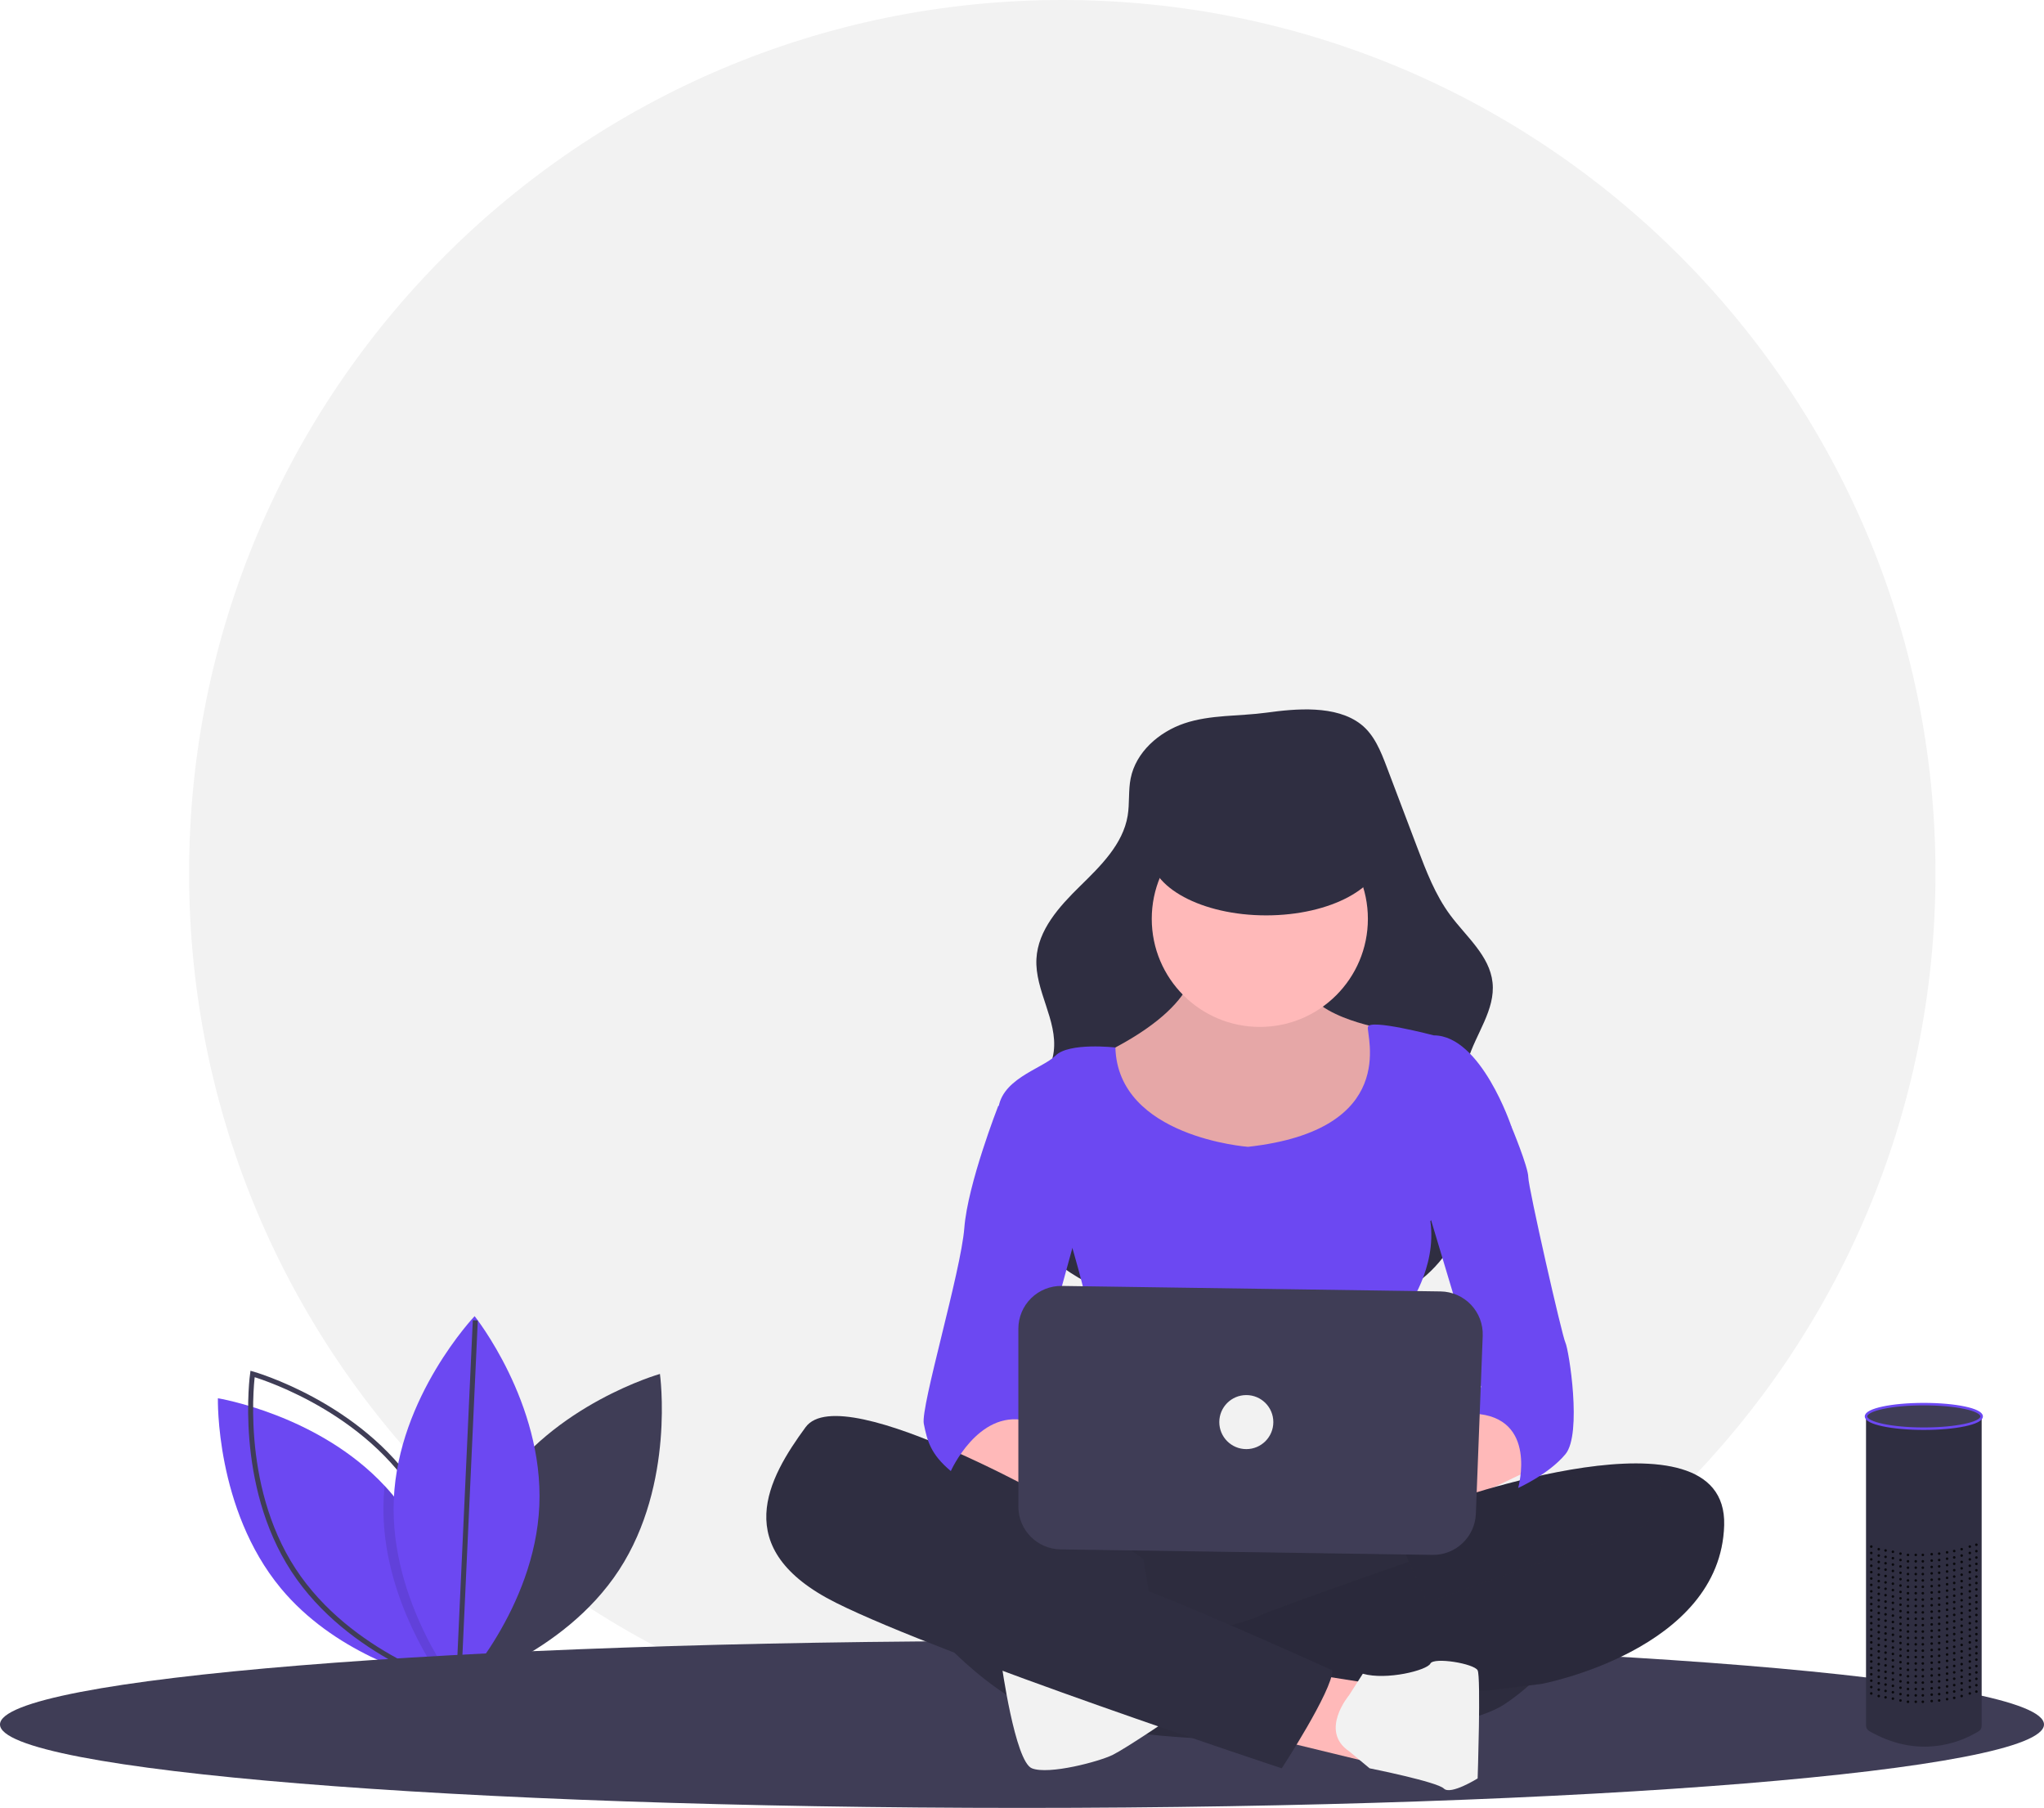
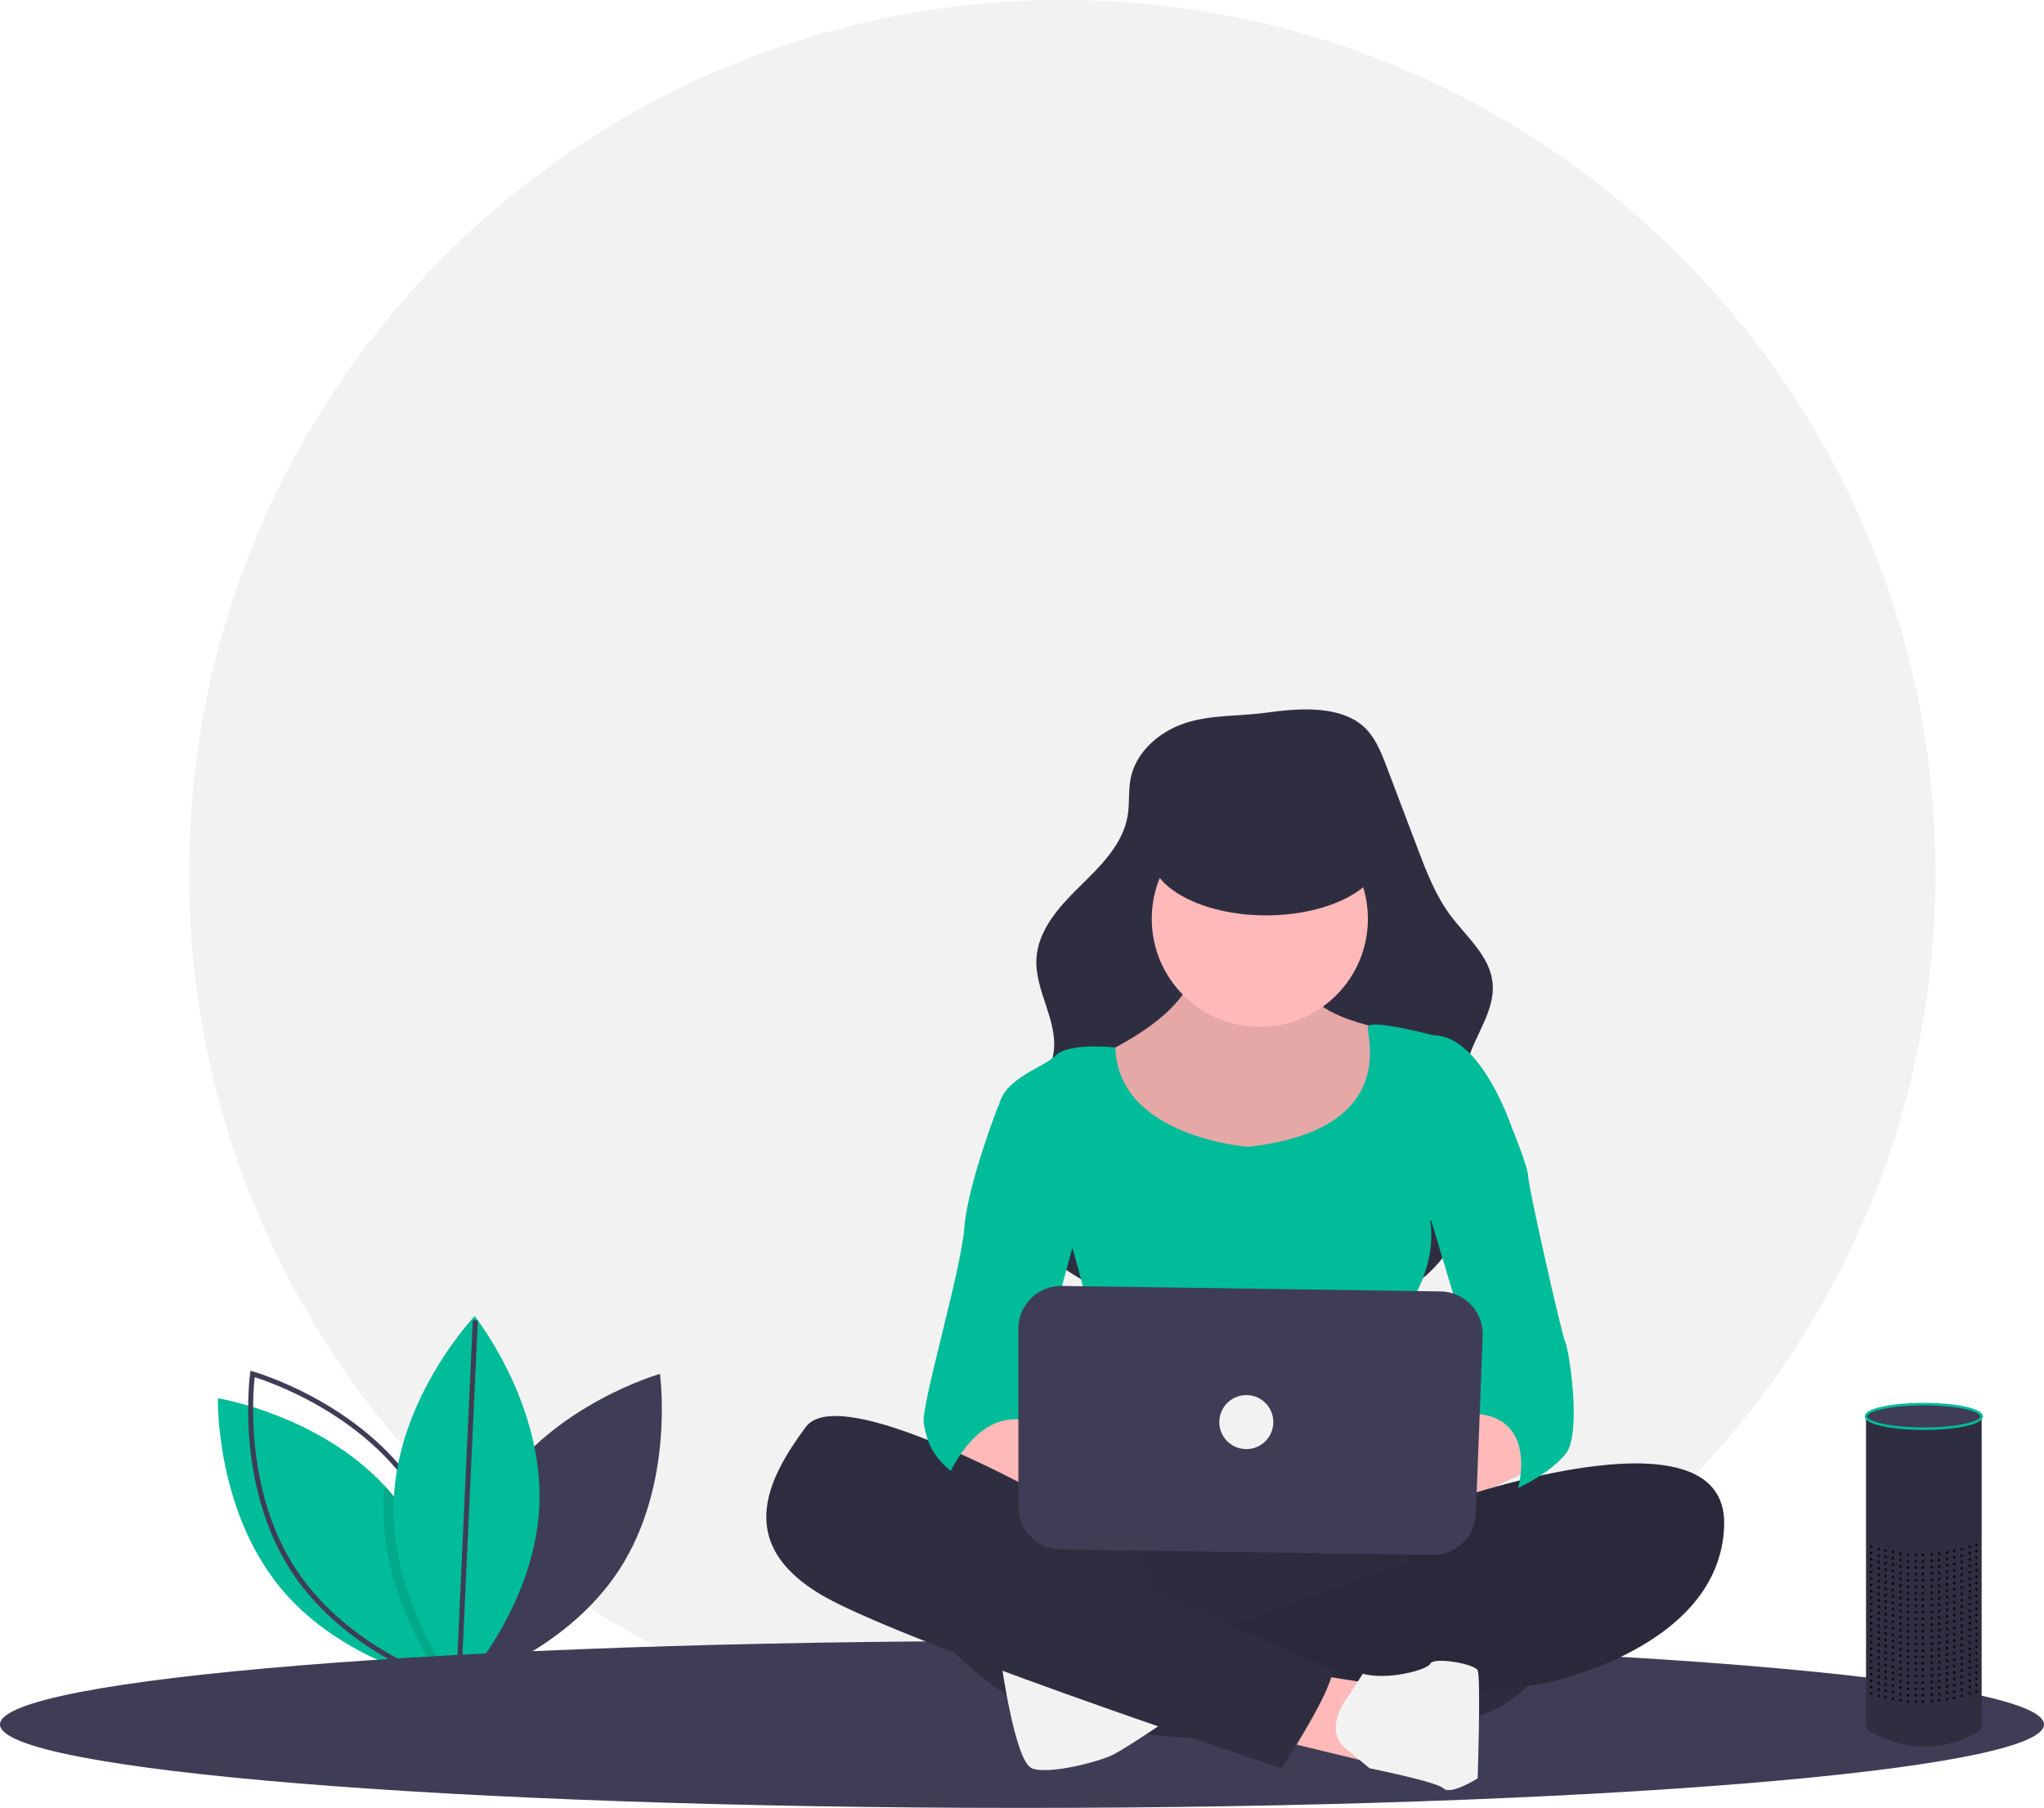
<svg xmlns="http://www.w3.org/2000/svg" id="e4ebe004-ac85-4249-bdf7-a9685d9ba22f" data-name="Layer 1" width="820" height="725.174" viewBox="0 0 820 725.174">
  <circle cx="426.16" cy="350.304" r="350.304" fill="#f2f2f2" />
  <path d="M389.416,685.212c-22.565,34.604-16.382,78.617-16.382,78.617s42.768-12.092,65.333-46.697S454.749,638.515,454.749,638.515,411.981,650.608,389.416,685.212Z" transform="translate(-190 -87.41324)" fill="#3f3d56" />
-   <path d="M372.914,763.426s-.549-.088-1.56-.292c-.806-.164-1.917-.397-3.273-.719-12.12-2.858-44.343-12.517-65.41-37.915-26.367-31.802-25.257-76.233-25.257-76.233s40.317,6.551,66.883,35.11q1.727,1.841,3.36,3.816c22.943,27.671,25.082,64.902,25.251,74.106C372.932,762.678,372.914,763.426,372.914,763.426Z" transform="translate(-190 -87.41324)" fill="#6c48f2" />
+   <path d="M372.914,763.426s-.549-.088-1.56-.292c-.806-.164-1.917-.397-3.273-.719-12.12-2.858-44.343-12.517-65.41-37.915-26.367-31.802-25.257-76.233-25.257-76.233s40.317,6.551,66.883,35.11q1.727,1.841,3.36,3.816c22.943,27.671,25.082,64.902,25.251,74.106C372.932,762.678,372.914,763.426,372.914,763.426Z" transform="translate(-190 -87.41324)" fill="#00bc98" />
  <path d="M356.652,685.212c22.565,34.604,16.382,78.617,16.382,78.617s-42.768-12.092-65.333-46.697-16.382-78.617-16.382-78.617S334.087,650.608,356.652,685.212Z" transform="translate(-190 -87.41324)" fill="none" stroke="#3f3d56" stroke-miterlimit="10" stroke-width="2" />
  <path d="M372.908,761.299c-.596.719-1.122,1.332-1.554,1.835-.958,1.093-1.502,1.666-1.502,1.666s-.66-.83-1.771-2.384c-6.095-8.497-25.701-38.71-24.188-73.609q.123-2.744.403-5.429,1.727,1.841,3.36,3.816C370.6,714.864,372.739,752.095,372.908,761.299Z" transform="translate(-190 -87.41324)" opacity="0.1" />
-   <path d="M406.366,691.33C404.583,732.603,373.945,764.8,373.945,764.8s-27.746-34.72-25.962-75.993,32.421-73.47,32.421-73.47S408.15,650.057,406.366,691.33Z" transform="translate(-190 -87.41324)" fill="#6c48f2" />
+   <path d="M406.366,691.33C404.583,732.603,373.945,764.8,373.945,764.8s-27.746-34.72-25.962-75.993,32.421-73.47,32.421-73.47S408.15,650.057,406.366,691.33Z" transform="translate(-190 -87.41324)" fill="#00bc98" />
  <line x1="183.945" y1="676.218" x2="190.681" y2="529.608" fill="none" stroke="#3f3d56" stroke-miterlimit="10" stroke-width="2" />
  <ellipse cx="410" cy="691.704" rx="410" ry="33.469" fill="#3f3d56" />
  <path d="M665.161,377.554c-10.222,3.452-19.482,11.526-21.575,22.11-.97,4.906-.375,10.006-1.192,14.94-1.894,11.443-10.876,20.182-19.161,28.3s-16.84,17.55-17.445,29.132c-.662,12.684,8.536,24.566,6.945,37.167-1.849,14.639-17.312,24.126-21.134,38.378-2.552,9.517.575,19.768,5.721,28.171,9.806,16.012,26.566,26.883,44.415,32.711s36.858,7.054,55.633,7.25c22.861.24,47.682-1.723,64.858-16.811a51.959,51.959,0,0,0,17.249-33.826c1.632-17.477-5.663-35.536-.631-52.352,3.167-10.583,11.108-20.249,9.922-31.232-1.159-10.739-10.538-18.351-16.972-27.026-6.008-8.1-9.653-17.666-13.226-27.097L746.345,395.101c-2.403-6.343-5.042-13.015-10.397-17.178-10.026-7.794-26.147-6.263-37.871-4.655C687.201,374.759,675.62,374.022,665.161,377.554Z" transform="translate(-190 -87.41324)" fill="#2f2e41" />
  <path d="M668.99,471.55s5.419,17.612-35.224,37.934,4.064,41.998,4.064,41.998l47.417,10.838s48.772-6.774,54.191-14.902,14.902-35.224,12.193-39.288A63.342,63.342,0,0,0,744.857,500s-32.515-5.419-31.16-20.322S668.99,471.55,668.99,471.55Z" transform="translate(-190 -87.41324)" fill="#ffb9b9" />
  <path d="M668.99,471.55s5.419,17.612-35.224,37.934,4.064,41.998,4.064,41.998l47.417,10.838s48.772-6.774,54.191-14.902,14.902-35.224,12.193-39.288A63.342,63.342,0,0,0,744.857,500s-32.515-5.419-31.16-20.322S668.99,471.55,668.99,471.55Z" transform="translate(-190 -87.41324)" opacity="0.1" />
  <circle cx="505.408" cy="368.557" r="43.353" fill="#ffb9b9" />
-   <path d="M690.666,547.417s-52.211-3.818-53.201-39.843c0,0-18.602-2.155-24.021,3.264s-23.031,9.483-23.031,23.031,29.805,54.191,29.805,54.191,16.257,54.191,9.483,63.674-8.129,33.869-8.129,33.869,67.739-5.419,78.577,0,54.191,5.419,56.9,0S754.34,612.446,754.34,612.446s12.193-16.257,9.483-35.224l32.514-37.934s-12.193-36.579-31.16-36.579c0,0-25.741-6.774-26.418-3.387S751.631,540.643,690.666,547.417Z" transform="translate(-190 -87.41324)" fill="#6c48f2" />
+   <path d="M690.666,547.417s-52.211-3.818-53.201-39.843c0,0-18.602-2.155-24.021,3.264s-23.031,9.483-23.031,23.031,29.805,54.191,29.805,54.191,16.257,54.191,9.483,63.674-8.129,33.869-8.129,33.869,67.739-5.419,78.577,0,54.191,5.419,56.9,0S754.34,612.446,754.34,612.446s12.193-16.257,9.483-35.224l32.514-37.934s-12.193-36.579-31.16-36.579c0,0-25.741-6.774-26.418-3.387S751.631,540.643,690.666,547.417Z" transform="translate(-190 -87.41324)" fill="#00bc98" />
  <path d="M568.737,666.637s12.193,18.967,43.353,23.031,36.579-6.774,33.869-9.483-35.224-14.902-35.224-14.902l-18.967-14.902Z" transform="translate(-190 -87.41324)" fill="#ffb9b9" />
  <path d="M790.919,650.38,755.695,670.701s-46.062-2.71-28.45,10.838,50.127,8.129,50.127,8.129l31.16-14.902Z" transform="translate(-190 -87.41324)" fill="#ffb9b9" />
  <path d="M614.799,685.604s-32.515,79.931,6.774,92.124,147.67,9.483,172.056-6.774,31.16-37.934,27.095-44.707-31.16-25.741-50.127-27.095S614.799,685.604,614.799,685.604Z" transform="translate(-190 -87.41324)" fill="#2f2e41" />
  <path d="M614.799,685.604s-32.515,79.931,6.774,92.124,147.67,9.483,172.056-6.774,31.16-37.934,27.095-44.707-31.16-25.741-50.127-27.095S614.799,685.604,614.799,685.604Z" transform="translate(-190 -87.41324)" opacity="0.05" />
  <path d="M768.277,690.57s114.767-41.545,113.412,8.582-73.158,63.674-73.158,63.674l-21.676,2.71L667.635,769.599s4.064-21.676-5.419-24.386c0,0,31.16-8.129,32.515-9.483s78.577-28.45,83.996-29.805,21.676-12.193,33.869-10.838c0,0,13.548-10.838,28.45-8.129L799.048,689.668Z" transform="translate(-190 -87.41324)" fill="#2f2e41" />
  <path d="M768.277,690.57s114.767-41.545,113.412,8.582-73.158,63.674-73.158,63.674l-21.676,2.71L667.635,769.599s4.064-21.676-5.419-24.386c0,0,31.16-8.129,32.515-9.483s78.577-28.45,83.996-29.805,21.676-12.193,33.869-10.838c0,0,13.548-10.838,28.45-8.129L799.048,689.668Z" transform="translate(-190 -87.41324)" opacity="0.1" />
  <polygon points="558 609.885 572.469 642.898 660.529 611.738 667.303 594.126 644.272 590.062 597.97 598.19 577.888 603.61 558 609.885" fill="#2f2e41" />
  <polygon points="558 609.885 572.469 642.898 660.529 611.738 667.303 594.126 644.272 590.062 597.97 598.19 577.888 603.61 558 609.885" opacity="0.1" />
  <path d="M560.608,737.085s25.741,32.515,55.546,40.643,46.062-2.71,46.062-2.71L652.732,737.085l-4.064-24.386-17.612-12.193-35.224-16.257-41.998-13.548s-17.612-2.71-17.612,0,16.257,43.353,16.257,43.353Z" transform="translate(-190 -87.41324)" fill="#2f2e41" />
  <path d="M591.768,754.697s5.419,39.288,12.193,41.998,27.095-2.71,32.514-5.419,23.839-15.211,23.839-15.211S595.832,751.987,591.768,754.697Z" transform="translate(-190 -87.41324)" fill="#f2f2f2" />
  <polygon points="525.052 671.348 550.793 675.412 548.083 706.572 512.18 697.851 525.052 671.348" fill="#ffb9b9" />
  <path d="M731.18,767.433s-12.064,14.359.129,22.488l8.129,6.774s27.095,5.419,29.805,8.129,13.548-4.064,13.548-4.064,1.355-40.643,0-43.353-17.612-5.419-18.967-2.71-17.612,6.774-27.095,4.064Z" transform="translate(-190 -87.41324)" fill="#f2f2f2" />
  <path d="M622.928,695.087S528.094,639.541,513.191,659.863s-31.16,48.772,12.193,70.448,178.83,66.384,178.83,66.384,20.322-31.16,20.322-39.288c0,0-71.803-32.515-83.996-35.224s-60.965-33.869-67.739-36.579-16.257-10.838-16.257-10.838Z" transform="translate(-190 -87.41324)" fill="#2f2e41" />
-   <path d="M595.832,527.095l-5.419,4.064s-12.193,31.16-13.548,48.772-17.612,71.803-16.257,78.577,2.71,12.193,10.838,18.967c0,0,10.838-24.386,29.805-20.322l23.031-83.996Z" transform="translate(-190 -87.41324)" fill="#6c48f2" />
-   <path d="M785.5,527.095,796.338,539.288s6.774,16.257,6.774,20.322,13.548,63.674,14.902,66.384,6.774,36.579,0,44.707-18.967,13.548-18.967,13.548,8.129-28.45-17.612-29.805l2.71-10.838-24.386-81.286Z" transform="translate(-190 -87.41324)" fill="#6c48f2" />
+   <path d="M595.832,527.095l-5.419,4.064s-12.193,31.16-13.548,48.772-17.612,71.803-16.257,78.577,2.71,12.193,10.838,18.967c0,0,10.838-24.386,29.805-20.322l23.031-83.996Z" transform="translate(-190 -87.41324)" fill="#00bc98" />
+   <path d="M785.5,527.095,796.338,539.288s6.774,16.257,6.774,20.322,13.548,63.674,14.902,66.384,6.774,36.579,0,44.707-18.967,13.548-18.967,13.548,8.129-28.45-17.612-29.805l2.71-10.838-24.386-81.286Z" transform="translate(-190 -87.41324)" fill="#00bc98" />
  <path d="M598.542,620.37v71.361A17.157,17.157,0,0,0,615.444,708.885l149.238,2.211a17.157,17.157,0,0,0,17.398-16.495l2.745-71.369a17.157,17.157,0,0,0-16.895-17.814l-151.983-2.203A17.157,17.157,0,0,0,598.542,620.37Z" transform="translate(-190 -87.41324)" fill="#3f3d56" />
  <ellipse cx="507.95" cy="342.039" rx="46.665" ry="25.127" fill="#2f2e41" />
  <circle cx="499.989" cy="570.418" r="10.838" fill="#f2f2f2" />
  <path d="M984.99,655.635V779.402c0,2.126-1.144,2.43-3.004,3.461-6.274,3.48-21.74,9.68-40.308-.133-1.906-1.007-3.08-1.348-3.08-3.504V656.428S962.19,665.944,984.99,655.635Z" transform="translate(-190 -87.41324)" fill="#2f2e41" />
-   <ellipse cx="771.794" cy="568.138" rx="23.196" ry="4.926" fill="#3f3d56" stroke="#6c48f2" stroke-miterlimit="10" />
+   <ellipse cx="771.794" cy="568.138" rx="23.196" ry="4.926" fill="#3f3d56" stroke="#00bc98" stroke-miterlimit="10" />
  <g opacity="0.8">
    <circle cx="792.877" cy="619.616" r="0.52" />
    <circle cx="790.235" cy="620.355" r="0.52" />
    <circle cx="786.971" cy="621.395" r="0.52" />
    <circle cx="781.118" cy="622.656" r="0.52" />
    <circle cx="774.948" cy="623.403" r="0.52" />
    <circle cx="768.557" cy="623.697" r="0.52" />
    <circle cx="759.384" cy="622.436" r="0.52" />
    <circle cx="762.423" cy="623.177" r="0.52" />
    <circle cx="753.707" cy="621.395" r="0.52" />
    <circle cx="756.441" cy="621.916" r="0.52" />
    <circle cx="750.71" cy="620.355" r="0.52" />
    <circle cx="783.982" cy="622.136" r="0.52" />
    <circle cx="777.944" cy="623.177" r="0.52" />
    <circle cx="771.391" cy="623.697" r="0.52" />
    <circle cx="765.43" cy="623.697" r="0.52" />
  </g>
  <g opacity="0.8">
    <circle cx="792.877" cy="622.177" r="0.52" />
    <circle cx="790.235" cy="622.916" r="0.52" />
    <circle cx="786.971" cy="623.956" r="0.52" />
    <circle cx="781.118" cy="625.217" r="0.52" />
    <circle cx="774.948" cy="625.964" r="0.52" />
    <circle cx="768.557" cy="626.258" r="0.52" />
    <circle cx="759.384" cy="624.997" r="0.52" />
    <circle cx="762.423" cy="625.738" r="0.52" />
    <circle cx="753.707" cy="623.956" r="0.52" />
    <circle cx="756.441" cy="624.477" r="0.52" />
    <circle cx="750.71" cy="622.916" r="0.52" />
    <circle cx="783.982" cy="624.697" r="0.52" />
    <circle cx="777.944" cy="625.738" r="0.52" />
    <circle cx="771.391" cy="626.258" r="0.52" />
    <circle cx="765.43" cy="626.258" r="0.52" />
  </g>
  <g opacity="0.8">
    <circle cx="792.877" cy="624.738" r="0.52" />
    <circle cx="790.235" cy="625.477" r="0.52" />
    <circle cx="786.971" cy="626.517" r="0.52" />
    <circle cx="781.118" cy="627.778" r="0.52" />
    <circle cx="774.948" cy="628.525" r="0.52" />
    <circle cx="768.557" cy="628.819" r="0.52" />
    <circle cx="759.384" cy="627.558" r="0.52" />
    <circle cx="762.423" cy="628.299" r="0.52" />
    <circle cx="753.707" cy="626.517" r="0.52" />
    <circle cx="756.441" cy="627.038" r="0.52" />
    <circle cx="750.71" cy="625.477" r="0.52" />
    <circle cx="783.982" cy="627.258" r="0.52" />
    <circle cx="777.944" cy="628.299" r="0.52" />
    <circle cx="771.391" cy="628.819" r="0.52" />
    <circle cx="765.43" cy="628.819" r="0.52" />
  </g>
  <g opacity="0.8">
    <circle cx="792.877" cy="627.299" r="0.52" />
    <circle cx="790.235" cy="628.038" r="0.52" />
    <circle cx="786.971" cy="629.079" r="0.52" />
    <circle cx="781.118" cy="630.339" r="0.52" />
    <circle cx="774.948" cy="631.087" r="0.52" />
    <circle cx="768.557" cy="631.38" r="0.52" />
    <circle cx="759.384" cy="630.119" r="0.52" />
    <circle cx="762.423" cy="630.86" r="0.52" />
    <circle cx="753.707" cy="629.079" r="0.52" />
    <circle cx="756.441" cy="629.599" r="0.52" />
    <circle cx="750.71" cy="628.038" r="0.52" />
    <circle cx="783.982" cy="629.819" r="0.52" />
    <circle cx="777.944" cy="630.86" r="0.52" />
    <circle cx="771.391" cy="631.38" r="0.52" />
    <circle cx="765.43" cy="631.38" r="0.52" />
  </g>
  <g opacity="0.8">
    <circle cx="792.877" cy="629.86" r="0.52" />
    <circle cx="790.235" cy="630.599" r="0.52" />
    <circle cx="786.971" cy="631.64" r="0.52" />
    <circle cx="781.118" cy="632.9" r="0.52" />
    <circle cx="774.948" cy="633.648" r="0.52" />
    <circle cx="768.557" cy="633.941" r="0.52" />
    <circle cx="759.384" cy="632.68" r="0.52" />
    <circle cx="762.423" cy="633.421" r="0.52" />
    <circle cx="753.707" cy="631.64" r="0.52" />
    <circle cx="756.441" cy="632.16" r="0.52" />
    <circle cx="750.71" cy="630.599" r="0.52" />
    <circle cx="783.982" cy="632.38" r="0.52" />
    <circle cx="777.944" cy="633.421" r="0.52" />
    <circle cx="771.391" cy="633.941" r="0.52" />
    <circle cx="765.43" cy="633.941" r="0.52" />
  </g>
  <g opacity="0.8">
    <circle cx="792.877" cy="632.421" r="0.52" />
    <circle cx="790.235" cy="633.16" r="0.52" />
    <circle cx="786.971" cy="634.201" r="0.52" />
    <circle cx="781.118" cy="635.461" r="0.52" />
    <circle cx="774.948" cy="636.209" r="0.52" />
    <circle cx="768.557" cy="636.502" r="0.52" />
    <circle cx="759.384" cy="635.241" r="0.52" />
    <circle cx="762.423" cy="635.982" r="0.52" />
    <circle cx="753.707" cy="634.201" r="0.52" />
    <circle cx="756.441" cy="634.721" r="0.52" />
    <circle cx="750.71" cy="633.16" r="0.52" />
    <circle cx="783.982" cy="634.941" r="0.52" />
    <circle cx="777.944" cy="635.982" r="0.52" />
    <circle cx="771.391" cy="636.502" r="0.52" />
    <circle cx="765.43" cy="636.502" r="0.52" />
  </g>
  <g opacity="0.8">
    <circle cx="792.877" cy="634.982" r="0.52" />
    <circle cx="790.235" cy="635.721" r="0.52" />
    <circle cx="786.971" cy="636.762" r="0.52" />
    <circle cx="781.118" cy="638.022" r="0.52" />
    <circle cx="774.948" cy="638.77" r="0.52" />
    <circle cx="768.557" cy="639.063" r="0.52" />
    <circle cx="759.384" cy="637.802" r="0.52" />
    <circle cx="762.423" cy="638.543" r="0.52" />
    <circle cx="753.707" cy="636.762" r="0.52" />
    <circle cx="756.441" cy="637.282" r="0.52" />
    <circle cx="750.71" cy="635.721" r="0.52" />
    <circle cx="783.982" cy="637.502" r="0.52" />
    <circle cx="777.944" cy="638.543" r="0.52" />
    <circle cx="771.391" cy="639.063" r="0.52" />
    <circle cx="765.43" cy="639.063" r="0.52" />
  </g>
  <g opacity="0.8">
    <circle cx="792.877" cy="637.543" r="0.52" />
    <circle cx="790.235" cy="638.282" r="0.52" />
    <circle cx="786.971" cy="639.323" r="0.52" />
    <circle cx="781.118" cy="640.583" r="0.52" />
    <circle cx="774.948" cy="641.331" r="0.52" />
    <circle cx="768.557" cy="641.624" r="0.52" />
    <circle cx="759.384" cy="640.363" r="0.52" />
    <circle cx="762.423" cy="641.104" r="0.52" />
    <circle cx="753.707" cy="639.323" r="0.52" />
    <circle cx="756.441" cy="639.843" r="0.52" />
    <circle cx="750.71" cy="638.282" r="0.52" />
    <circle cx="783.982" cy="640.063" r="0.52" />
    <circle cx="777.944" cy="641.104" r="0.52" />
    <circle cx="771.391" cy="641.624" r="0.52" />
    <circle cx="765.43" cy="641.624" r="0.52" />
  </g>
  <g opacity="0.8">
    <circle cx="792.877" cy="640.104" r="0.52" />
    <circle cx="790.235" cy="640.843" r="0.52" />
    <circle cx="786.971" cy="641.884" r="0.52" />
    <circle cx="781.118" cy="643.144" r="0.52" />
    <circle cx="774.948" cy="643.892" r="0.52" />
    <circle cx="768.557" cy="644.185" r="0.52" />
    <circle cx="759.384" cy="642.924" r="0.52" />
    <circle cx="762.423" cy="643.665" r="0.52" />
    <circle cx="753.707" cy="641.884" r="0.52" />
    <circle cx="756.441" cy="642.404" r="0.52" />
    <circle cx="750.71" cy="640.843" r="0.52" />
    <circle cx="783.982" cy="642.624" r="0.52" />
    <circle cx="777.944" cy="643.665" r="0.52" />
    <circle cx="771.391" cy="644.185" r="0.52" />
    <circle cx="765.43" cy="644.185" r="0.52" />
  </g>
  <g opacity="0.8">
    <circle cx="792.877" cy="642.665" r="0.52" />
    <circle cx="790.235" cy="643.404" r="0.52" />
    <circle cx="786.971" cy="644.445" r="0.52" />
    <circle cx="781.118" cy="645.706" r="0.52" />
    <circle cx="774.948" cy="646.453" r="0.52" />
    <circle cx="768.557" cy="646.746" r="0.52" />
    <circle cx="759.384" cy="645.485" r="0.52" />
    <circle cx="762.423" cy="646.226" r="0.52" />
    <circle cx="753.707" cy="644.445" r="0.52" />
    <circle cx="756.441" cy="644.965" r="0.52" />
    <circle cx="750.71" cy="643.404" r="0.52" />
    <circle cx="783.982" cy="645.185" r="0.52" />
    <circle cx="777.944" cy="646.226" r="0.52" />
    <circle cx="771.391" cy="646.746" r="0.52" />
    <circle cx="765.43" cy="646.746" r="0.52" />
  </g>
  <g opacity="0.8">
    <circle cx="792.877" cy="645.226" r="0.52" />
    <circle cx="790.235" cy="645.965" r="0.52" />
    <circle cx="786.971" cy="647.006" r="0.52" />
    <circle cx="781.118" cy="648.267" r="0.52" />
    <circle cx="774.948" cy="649.014" r="0.52" />
    <circle cx="768.557" cy="649.307" r="0.52" />
    <circle cx="759.384" cy="648.046" r="0.52" />
    <circle cx="762.423" cy="648.787" r="0.52" />
    <circle cx="753.707" cy="647.006" r="0.52" />
    <circle cx="756.441" cy="647.526" r="0.52" />
    <circle cx="750.71" cy="645.965" r="0.52" />
    <circle cx="783.982" cy="647.746" r="0.52" />
    <circle cx="777.944" cy="648.787" r="0.52" />
    <circle cx="771.391" cy="649.307" r="0.52" />
    <circle cx="765.43" cy="649.307" r="0.52" />
  </g>
  <g opacity="0.8">
    <circle cx="792.877" cy="647.787" r="0.52" />
    <circle cx="790.235" cy="648.526" r="0.52" />
    <circle cx="786.971" cy="649.567" r="0.52" />
    <circle cx="781.118" cy="650.828" r="0.52" />
    <circle cx="774.948" cy="651.575" r="0.52" />
    <circle cx="768.557" cy="651.868" r="0.52" />
    <circle cx="759.384" cy="650.607" r="0.52" />
    <circle cx="762.423" cy="651.348" r="0.52" />
    <circle cx="753.707" cy="649.567" r="0.52" />
    <circle cx="756.441" cy="650.087" r="0.52" />
    <circle cx="750.71" cy="648.526" r="0.52" />
    <circle cx="783.982" cy="650.307" r="0.52" />
    <circle cx="777.944" cy="651.348" r="0.52" />
    <circle cx="771.391" cy="651.868" r="0.52" />
    <circle cx="765.43" cy="651.868" r="0.52" />
  </g>
  <g opacity="0.8">
    <circle cx="792.877" cy="650.348" r="0.52" />
    <circle cx="790.235" cy="651.087" r="0.52" />
    <circle cx="786.971" cy="652.128" r="0.52" />
    <circle cx="781.118" cy="653.389" r="0.52" />
    <circle cx="774.948" cy="654.136" r="0.52" />
    <circle cx="768.557" cy="654.429" r="0.52" />
    <circle cx="759.384" cy="653.168" r="0.52" />
    <circle cx="762.423" cy="653.909" r="0.52" />
    <circle cx="753.707" cy="652.128" r="0.52" />
    <circle cx="756.441" cy="652.648" r="0.52" />
    <circle cx="750.71" cy="651.087" r="0.52" />
    <circle cx="783.982" cy="652.868" r="0.52" />
    <circle cx="777.944" cy="653.909" r="0.52" />
    <circle cx="771.391" cy="654.429" r="0.52" />
    <circle cx="765.43" cy="654.429" r="0.52" />
  </g>
  <g opacity="0.8">
    <circle cx="792.877" cy="652.909" r="0.52" />
    <circle cx="790.235" cy="653.648" r="0.52" />
    <circle cx="786.971" cy="654.689" r="0.52" />
    <circle cx="781.118" cy="655.95" r="0.52" />
    <circle cx="774.948" cy="656.697" r="0.52" />
    <circle cx="768.557" cy="656.99" r="0.52" />
    <circle cx="759.384" cy="655.73" r="0.52" />
    <circle cx="762.423" cy="656.47" r="0.52" />
    <circle cx="753.707" cy="654.689" r="0.52" />
    <circle cx="756.441" cy="655.209" r="0.52" />
    <circle cx="750.71" cy="653.648" r="0.52" />
    <circle cx="783.982" cy="655.429" r="0.52" />
    <circle cx="777.944" cy="656.47" r="0.52" />
    <circle cx="771.391" cy="656.99" r="0.52" />
    <circle cx="765.43" cy="656.99" r="0.52" />
  </g>
  <g opacity="0.8">
    <circle cx="792.877" cy="655.47" r="0.52" />
    <circle cx="790.235" cy="656.209" r="0.52" />
    <circle cx="786.971" cy="657.25" r="0.52" />
    <circle cx="781.118" cy="658.511" r="0.52" />
    <circle cx="774.948" cy="659.258" r="0.52" />
    <circle cx="768.557" cy="659.551" r="0.52" />
    <circle cx="759.384" cy="658.291" r="0.52" />
    <circle cx="762.423" cy="659.031" r="0.52" />
    <circle cx="753.707" cy="657.25" r="0.52" />
    <circle cx="756.441" cy="657.77" r="0.52" />
    <circle cx="750.71" cy="656.209" r="0.52" />
    <circle cx="783.982" cy="657.99" r="0.52" />
    <circle cx="777.944" cy="659.031" r="0.52" />
    <circle cx="771.391" cy="659.551" r="0.52" />
    <circle cx="765.43" cy="659.551" r="0.52" />
  </g>
  <g opacity="0.8">
    <circle cx="792.877" cy="658.031" r="0.52" />
    <circle cx="790.235" cy="658.77" r="0.52" />
    <circle cx="786.971" cy="659.811" r="0.52" />
    <circle cx="781.118" cy="661.072" r="0.52" />
    <circle cx="774.948" cy="661.819" r="0.52" />
    <circle cx="768.557" cy="662.112" r="0.52" />
    <circle cx="759.384" cy="660.852" r="0.52" />
    <circle cx="762.423" cy="661.592" r="0.52" />
    <circle cx="753.707" cy="659.811" r="0.52" />
    <circle cx="756.441" cy="660.331" r="0.52" />
    <circle cx="750.71" cy="658.77" r="0.52" />
    <circle cx="783.982" cy="660.551" r="0.52" />
    <circle cx="777.944" cy="661.592" r="0.52" />
    <circle cx="771.391" cy="662.112" r="0.52" />
    <circle cx="765.43" cy="662.112" r="0.52" />
  </g>
  <g opacity="0.8">
    <circle cx="792.877" cy="660.592" r="0.52" />
    <circle cx="790.235" cy="661.331" r="0.52" />
    <circle cx="786.971" cy="662.372" r="0.52" />
    <circle cx="781.118" cy="663.633" r="0.52" />
    <circle cx="774.948" cy="664.38" r="0.52" />
    <circle cx="768.557" cy="664.673" r="0.52" />
    <circle cx="759.384" cy="663.413" r="0.52" />
    <circle cx="762.423" cy="664.153" r="0.52" />
    <circle cx="753.707" cy="662.372" r="0.52" />
    <circle cx="756.441" cy="662.892" r="0.52" />
    <circle cx="750.71" cy="661.331" r="0.52" />
    <circle cx="783.982" cy="663.112" r="0.52" />
    <circle cx="777.944" cy="664.153" r="0.52" />
    <circle cx="771.391" cy="664.673" r="0.52" />
    <circle cx="765.43" cy="664.673" r="0.52" />
  </g>
  <g opacity="0.8">
    <circle cx="792.877" cy="663.153" r="0.52" />
    <circle cx="790.235" cy="663.892" r="0.52" />
    <circle cx="786.971" cy="664.933" r="0.52" />
    <circle cx="781.118" cy="666.194" r="0.52" />
    <circle cx="774.948" cy="666.941" r="0.52" />
    <circle cx="768.557" cy="667.234" r="0.52" />
    <circle cx="759.384" cy="665.974" r="0.52" />
    <circle cx="762.423" cy="666.714" r="0.52" />
    <circle cx="753.707" cy="664.933" r="0.52" />
    <circle cx="756.441" cy="665.453" r="0.52" />
    <circle cx="750.71" cy="663.892" r="0.52" />
    <circle cx="783.982" cy="665.673" r="0.52" />
    <circle cx="777.944" cy="666.714" r="0.52" />
    <circle cx="771.391" cy="667.234" r="0.52" />
    <circle cx="765.43" cy="667.234" r="0.52" />
  </g>
  <g opacity="0.8">
    <circle cx="792.877" cy="665.714" r="0.52" />
    <circle cx="790.235" cy="666.453" r="0.52" />
    <circle cx="786.971" cy="667.494" r="0.52" />
    <circle cx="781.118" cy="668.755" r="0.52" />
    <circle cx="774.948" cy="669.502" r="0.52" />
    <circle cx="768.557" cy="669.796" r="0.52" />
    <circle cx="759.384" cy="668.535" r="0.52" />
    <circle cx="762.423" cy="669.275" r="0.52" />
    <circle cx="753.707" cy="667.494" r="0.52" />
    <circle cx="756.441" cy="668.014" r="0.52" />
    <circle cx="750.71" cy="666.453" r="0.52" />
    <circle cx="783.982" cy="668.234" r="0.52" />
    <circle cx="777.944" cy="669.275" r="0.52" />
    <circle cx="771.391" cy="669.796" r="0.52" />
    <circle cx="765.43" cy="669.796" r="0.52" />
  </g>
  <g opacity="0.8">
    <circle cx="792.877" cy="668.275" r="0.52" />
    <circle cx="790.235" cy="669.014" r="0.52" />
    <circle cx="786.971" cy="670.055" r="0.52" />
    <circle cx="781.118" cy="671.316" r="0.52" />
    <circle cx="774.948" cy="672.063" r="0.52" />
    <circle cx="768.557" cy="672.357" r="0.52" />
    <circle cx="759.384" cy="671.096" r="0.52" />
    <circle cx="762.423" cy="671.836" r="0.52" />
    <circle cx="753.707" cy="670.055" r="0.52" />
    <circle cx="756.441" cy="670.575" r="0.52" />
    <circle cx="750.71" cy="669.014" r="0.52" />
    <circle cx="783.982" cy="670.795" r="0.52" />
    <circle cx="777.944" cy="671.836" r="0.52" />
    <circle cx="771.391" cy="672.357" r="0.52" />
    <circle cx="765.43" cy="672.357" r="0.52" />
  </g>
  <g opacity="0.8">
    <circle cx="792.877" cy="670.836" r="0.52" />
    <circle cx="790.235" cy="671.575" r="0.52" />
    <circle cx="786.971" cy="672.616" r="0.52" />
    <circle cx="781.118" cy="673.877" r="0.52" />
    <circle cx="774.948" cy="674.624" r="0.52" />
    <circle cx="768.557" cy="674.918" r="0.52" />
    <circle cx="759.384" cy="673.657" r="0.52" />
    <circle cx="762.423" cy="674.397" r="0.52" />
    <circle cx="753.707" cy="672.616" r="0.52" />
    <circle cx="756.441" cy="673.136" r="0.52" />
    <circle cx="750.71" cy="671.575" r="0.52" />
    <circle cx="783.982" cy="673.356" r="0.52" />
    <circle cx="777.944" cy="674.397" r="0.52" />
    <circle cx="771.391" cy="674.918" r="0.52" />
    <circle cx="765.43" cy="674.918" r="0.52" />
  </g>
  <g opacity="0.8">
    <circle cx="792.877" cy="673.397" r="0.52" />
    <circle cx="790.235" cy="674.136" r="0.52" />
    <circle cx="786.971" cy="675.177" r="0.52" />
    <circle cx="781.118" cy="676.438" r="0.52" />
    <circle cx="774.948" cy="677.185" r="0.52" />
    <circle cx="768.557" cy="677.479" r="0.52" />
    <circle cx="759.384" cy="676.218" r="0.52" />
    <circle cx="762.423" cy="676.958" r="0.52" />
    <circle cx="753.707" cy="675.177" r="0.52" />
    <circle cx="756.441" cy="675.697" r="0.52" />
    <circle cx="750.71" cy="674.136" r="0.52" />
    <circle cx="783.982" cy="675.917" r="0.52" />
    <circle cx="777.944" cy="676.958" r="0.52" />
    <circle cx="771.391" cy="677.479" r="0.52" />
    <circle cx="765.43" cy="677.479" r="0.52" />
  </g>
  <g opacity="0.8">
    <circle cx="792.877" cy="675.958" r="0.52" />
    <circle cx="790.235" cy="676.697" r="0.52" />
    <circle cx="786.971" cy="677.738" r="0.52" />
    <circle cx="781.118" cy="678.999" r="0.52" />
    <circle cx="774.948" cy="679.746" r="0.52" />
    <circle cx="768.557" cy="680.04" r="0.52" />
    <circle cx="759.384" cy="678.779" r="0.52" />
    <circle cx="762.423" cy="679.519" r="0.52" />
    <circle cx="753.707" cy="677.738" r="0.52" />
    <circle cx="756.441" cy="678.258" r="0.52" />
    <circle cx="750.71" cy="676.697" r="0.52" />
    <circle cx="783.982" cy="678.478" r="0.52" />
    <circle cx="777.944" cy="679.519" r="0.52" />
    <circle cx="771.391" cy="680.04" r="0.52" />
    <circle cx="765.43" cy="680.04" r="0.52" />
  </g>
  <g opacity="0.8">
    <circle cx="792.877" cy="678.519" r="0.52" />
    <circle cx="790.235" cy="679.258" r="0.52" />
    <circle cx="786.971" cy="680.299" r="0.52" />
    <circle cx="781.118" cy="681.56" r="0.52" />
    <circle cx="774.948" cy="682.307" r="0.52" />
    <circle cx="768.557" cy="682.601" r="0.52" />
    <circle cx="759.384" cy="681.34" r="0.52" />
    <circle cx="762.423" cy="682.08" r="0.52" />
    <circle cx="753.707" cy="680.299" r="0.52" />
    <circle cx="756.441" cy="680.819" r="0.52" />
    <circle cx="750.71" cy="679.258" r="0.52" />
    <circle cx="783.982" cy="681.039" r="0.52" />
    <circle cx="777.944" cy="682.08" r="0.52" />
    <circle cx="771.391" cy="682.601" r="0.52" />
    <circle cx="765.43" cy="682.601" r="0.52" />
  </g>
</svg>
